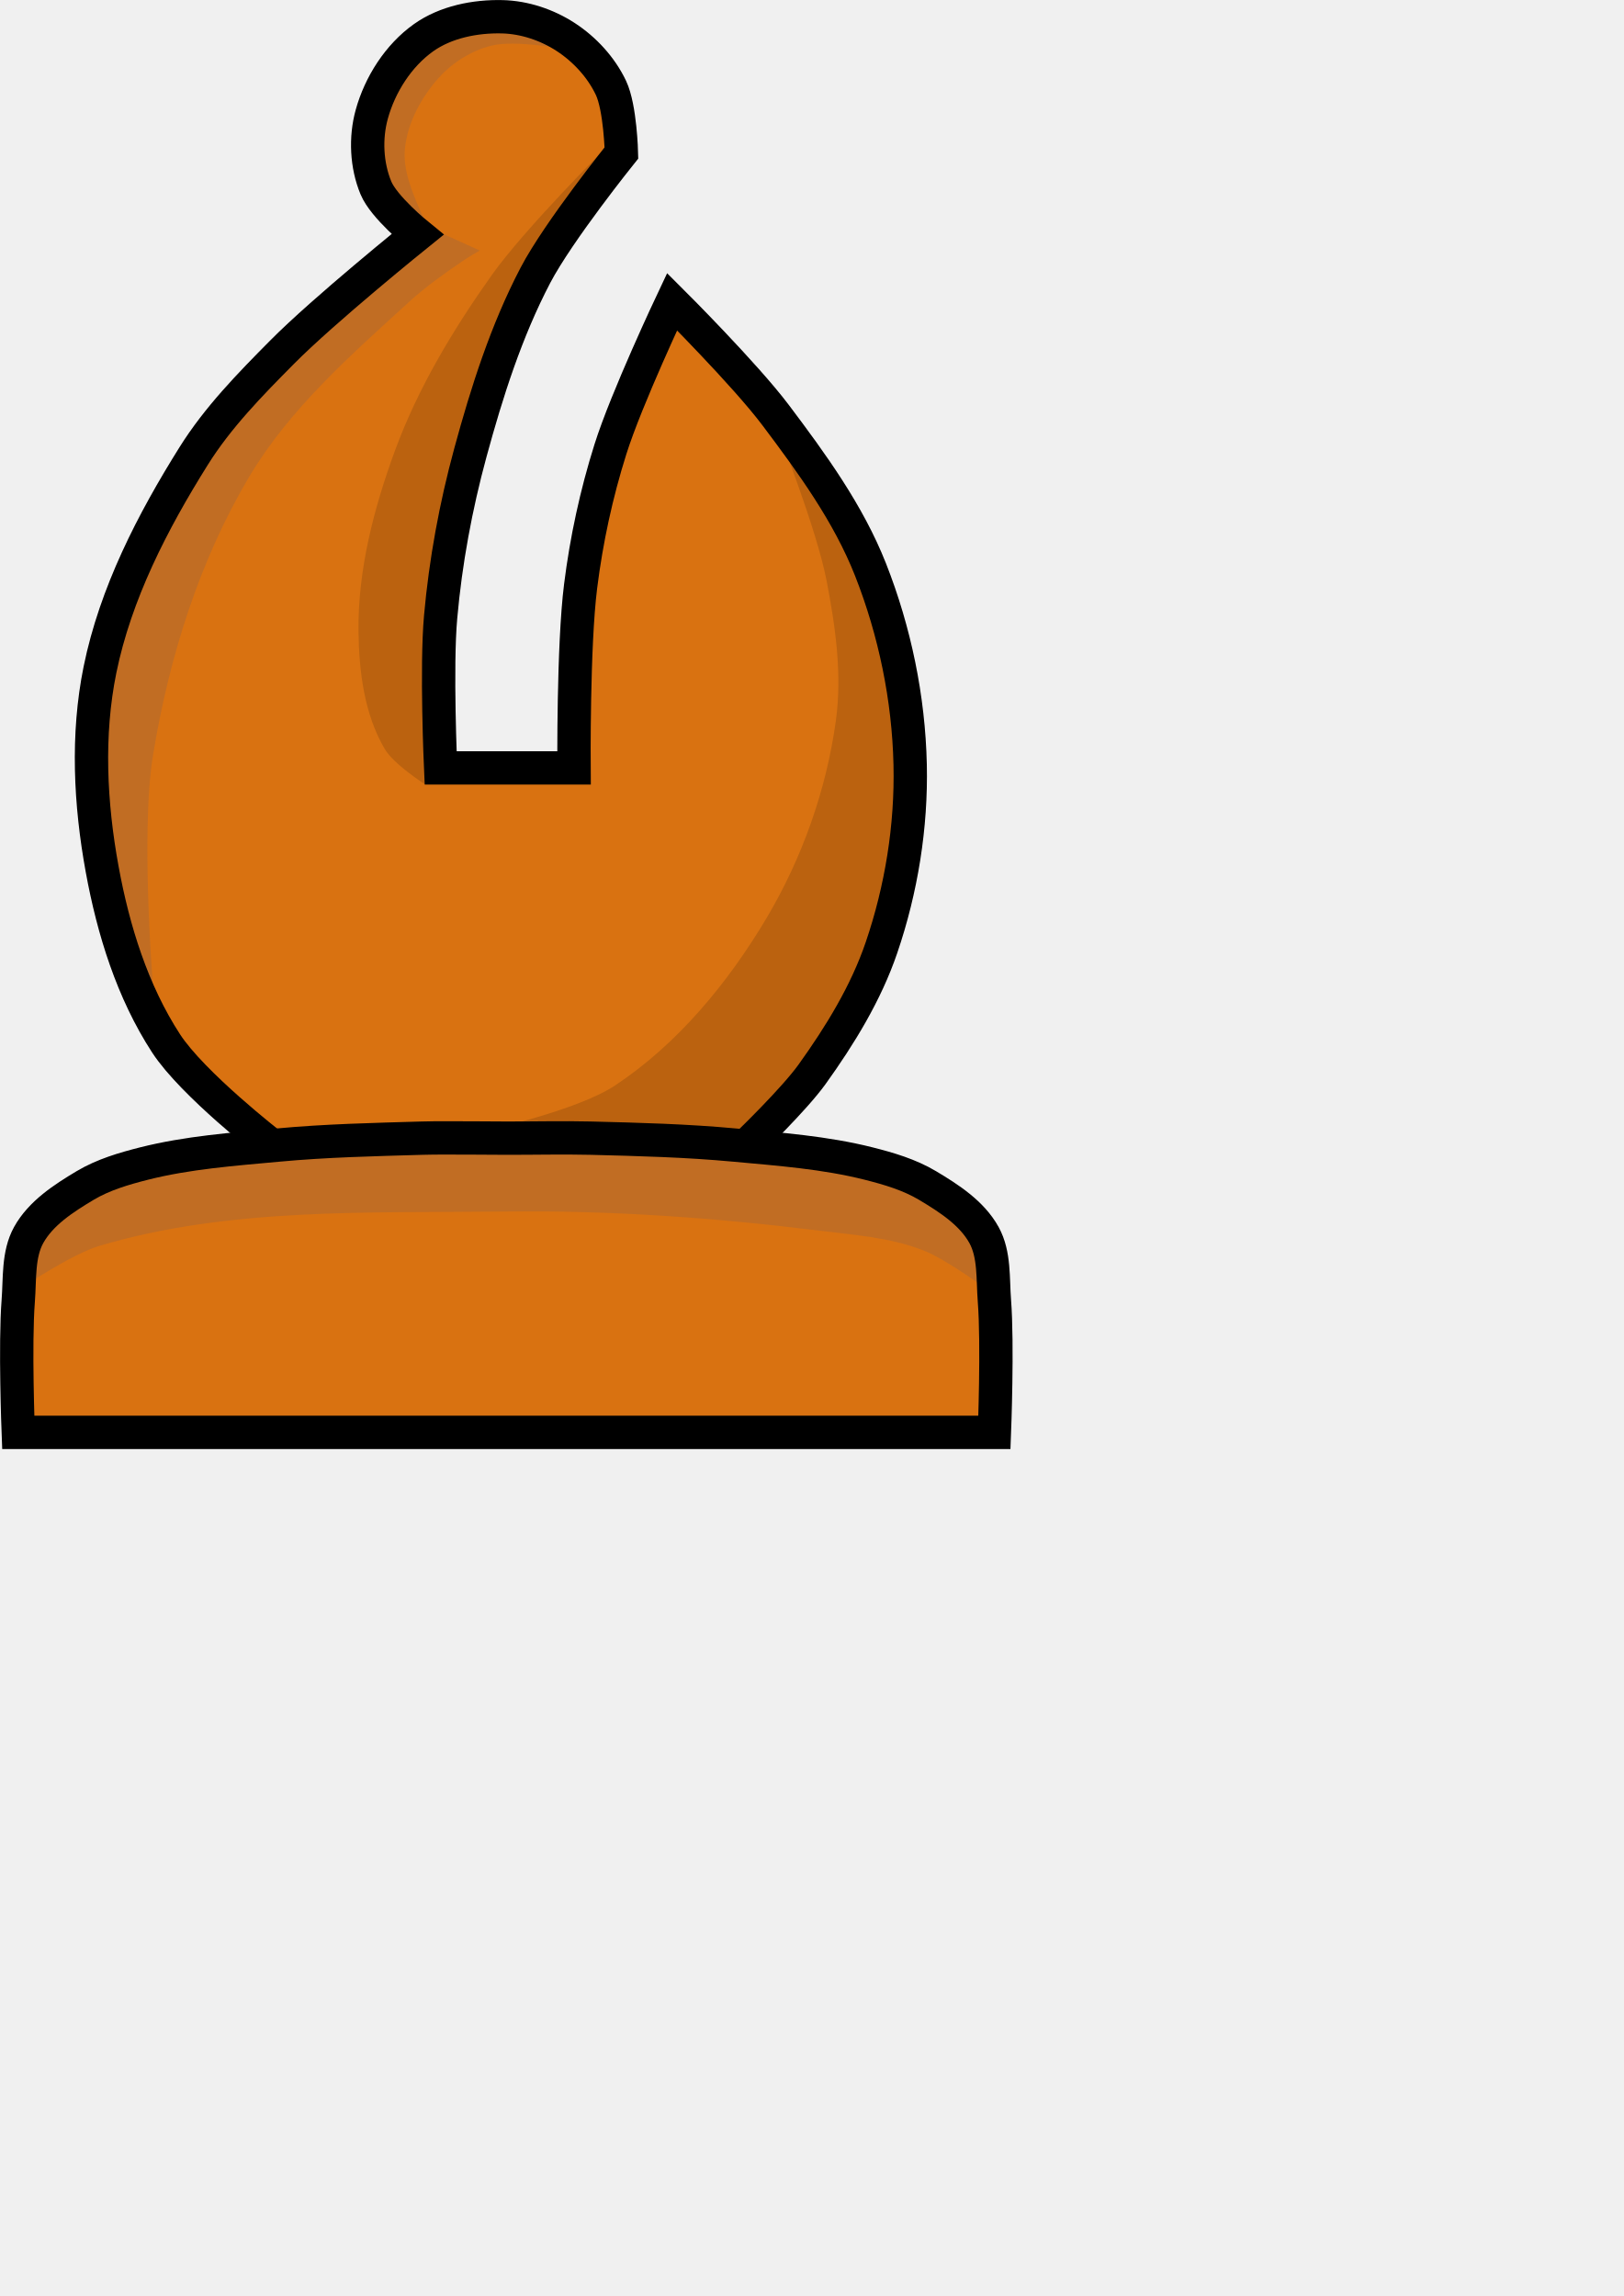
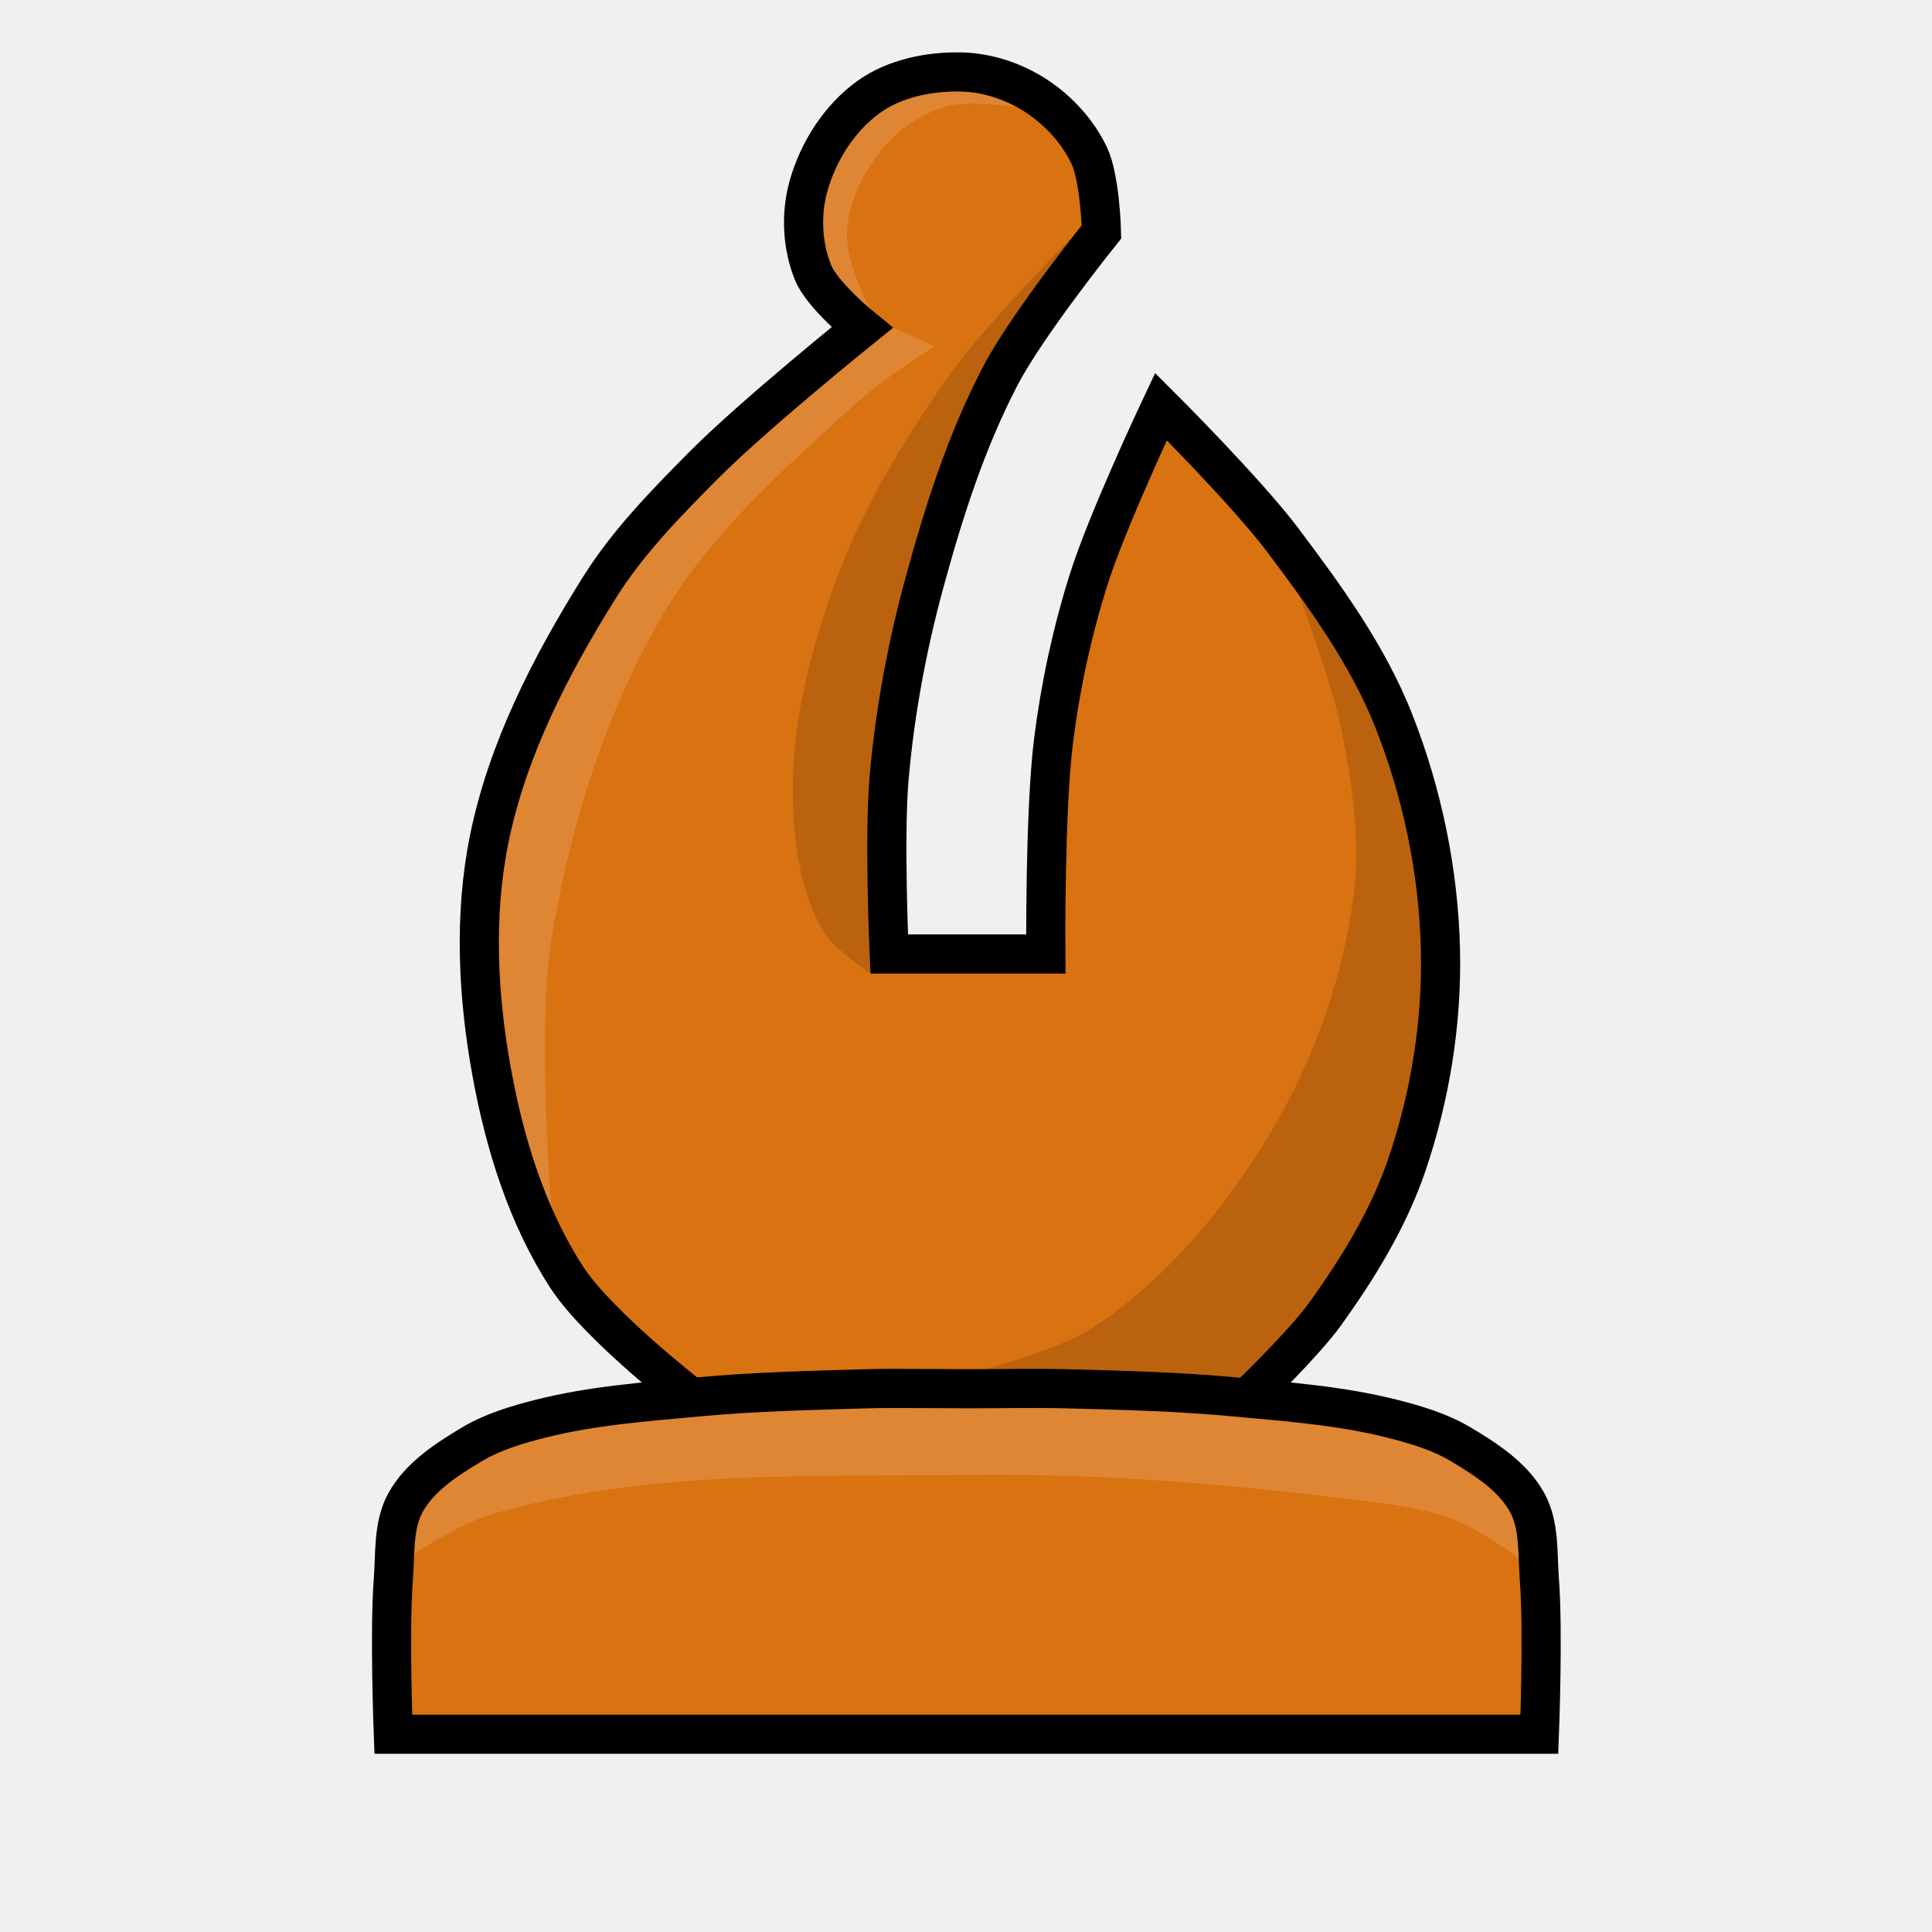
- <svg xmlns="http://www.w3.org/2000/svg" width="210mm" height="297mm" version="1.1" viewBox="0 0 210 297" xmlnsSvg="http://www.w3.org/2000/svg">
-   <g transform="matrix(8.6221 0 0 8.6221 -520.08 -275.36)">
+ <svg xmlns="http://www.w3.org/2000/svg" width="45" height="45" version="1.1" xml:space="preserve">
+   <g transform="matrix(1.823 0 0 1.823 -101.3 -57.002)">
    <path d="m67.855 32.187c-0.408-0.01-0.85 0.078-1.182 0.314-0.377 0.268-0.654 0.703-0.777 1.149-0.098 0.355-0.079 0.763 0.062 1.104 0.119 0.289 0.624 0.699 0.624 0.699s-1.402 1.131-2.034 1.769c-0.478 0.484-0.962 0.978-1.323 1.554-0.619 0.99-1.173 2.064-1.406 3.208-0.199 0.978-0.147 2.012 0.033 2.993 0.167 0.913 0.453 1.835 0.959 2.613 0.397 0.611 1.571 1.521 1.571 1.521l0.17-1e-3c-0.022 2e-3 -0.043 4e-3 -0.065 6e-3 -0.673 0.062-1.353 0.112-2.008 0.277-0.304 0.077-0.613 0.168-0.883 0.329-0.323 0.193-0.666 0.415-0.848 0.744-0.161 0.292-0.13 0.655-0.156 0.987-0.051 0.656 0 1.973 0 1.973h14.643s0.051-1.317 0-1.973c-0.026-0.332 0.005-0.695-0.156-0.987-0.181-0.329-0.525-0.551-0.848-0.744-0.27-0.161-0.578-0.252-0.883-0.329-0.655-0.165-1.335-0.215-2.008-0.277-0.145-0.013-0.291-0.025-0.436-0.035l0.653-3e-3s0.672-0.648 0.943-1.025c0.421-0.587 0.809-1.218 1.042-1.902 0.299-0.877 0.451-1.819 0.43-2.745-0.023-0.995-0.23-2.001-0.595-2.927-0.332-0.842-0.877-1.591-1.422-2.315-0.462-0.614-1.554-1.703-1.554-1.703s-0.686 1.452-0.926 2.216c-0.21 0.667-0.359 1.357-0.446 2.05-0.114 0.903-0.099 2.728-0.099 2.728h-2.001s-0.068-1.513 0-2.265c0.075-0.831 0.228-1.658 0.446-2.464 0.248-0.912 0.538-1.825 0.976-2.662 0.347-0.663 1.29-1.836 1.29-1.836s-0.015-0.678-0.157-0.976c-0.146-0.308-0.394-0.578-0.68-0.764-0.279-0.181-0.617-0.295-0.949-0.303z" fill="#d97211" stroke="#000" stroke-width="1e-8" />
-     <path d="m60.672 51.239s0.727-0.489 1.141-0.612c1.952-0.579 4.05-0.49 6.085-0.514 1.563-0.019 3.129 0.091 4.68 0.283 0.534 0.066 1.085 0.103 1.587 0.298 0.362 0.14 0.992 0.612 0.992 0.612l-0.198-0.794-1.009-0.81-2.497-0.48-4.415-0.05-3.952 0.198s-1.424 0.241-1.918 0.711c-0.304 0.289-0.496 1.158-0.496 1.158z" fill="#354e8f" fill-opacity=".143" stroke-width="0" />
+     <path d="m60.672 51.239s0.727-0.489 1.141-0.612c1.952-0.579 4.05-0.49 6.085-0.514 1.563-0.019 3.129 0.091 4.68 0.283 0.534 0.066 1.085 0.103 1.587 0.298 0.362 0.14 0.992 0.612 0.992 0.612l-0.198-0.794-1.009-0.81-2.497-0.48-4.415-0.05-3.952 0.198s-1.424 0.241-1.918 0.711c-0.304 0.289-0.496 1.158-0.496 1.158z" fill="#fff" fill-opacity=".143" stroke-width="0" />
    <path d="m67 49.008c-0.116 3.7e-4 -0.233 2.2e-4 -0.349 4e-3 -0.722 0.021-1.444 0.037-2.163 0.104-0.673 0.062-1.353 0.112-2.008 0.277-0.304 0.077-0.613 0.168-0.883 0.329-0.323 0.193-0.666 0.415-0.848 0.744-0.161 0.292-0.13 0.655-0.156 0.987-0.051 0.656 0 1.973 0 1.973h14.643s0.051-1.317 0-1.973c-0.026-0.332 0.005-0.695-0.156-0.987-0.181-0.329-0.525-0.551-0.848-0.744-0.27-0.161-0.578-0.252-0.883-0.329-0.655-0.165-1.335-0.215-2.008-0.277-0.719-0.067-1.442-0.086-2.164-0.104-0.421-0.01-0.843 8.3e-4 -1.264 0-0.305-6e-4 -0.61-5e-3 -0.915-4e-3z" fill="none" stroke="#000" stroke-width=".5" />
-     <path d="m62.64 47.064s-0.231-2.558-0.023-3.812c0.24-1.452 0.692-2.906 1.445-4.17 0.606-1.017 1.524-1.822 2.398-2.62 0.256-0.233 0.541-0.434 0.827-0.628 0.074-0.05 0.229-0.139 0.229-0.139l-0.547-0.248-0.197-0.107s-0.107-0.144-0.142-0.225c-0.128-0.3-0.269-0.626-0.236-0.951 0.04-0.392 0.248-0.774 0.513-1.067 0.205-0.226 0.486-0.4 0.781-0.475 0.362-0.092 1.12 0.054 1.12 0.054l-1.1-0.529-1.501 0.69-0.289 1.691 0.496 0.963-2.311 2.104-1.753 2.737-0.752 2.464 0.347 3.125z" fill="#354e8f" fill-opacity=".143" stroke-width="0" />
+     <path d="m62.64 47.064s-0.231-2.558-0.023-3.812c0.24-1.452 0.692-2.906 1.445-4.17 0.606-1.017 1.524-1.822 2.398-2.62 0.256-0.233 0.541-0.434 0.827-0.628 0.074-0.05 0.229-0.139 0.229-0.139l-0.547-0.248-0.197-0.107s-0.107-0.144-0.142-0.225c-0.128-0.3-0.269-0.626-0.236-0.951 0.04-0.392 0.248-0.774 0.513-1.067 0.205-0.226 0.486-0.4 0.781-0.475 0.362-0.092 1.12 0.054 1.12 0.054l-1.1-0.529-1.501 0.69-0.289 1.691 0.496 0.963-2.311 2.104-1.753 2.737-0.752 2.464 0.347 3.125z" fill="#fff" fill-opacity=".143" stroke-width="0" />
    <path d="m64.382 49.112s-1.173-0.91-1.571-1.521c-0.506-0.778-0.792-1.7-0.959-2.613-0.18-0.981-0.232-2.015-0.033-2.993 0.233-1.144 0.786-2.218 1.406-3.208 0.361-0.577 0.844-1.071 1.323-1.554 0.632-0.639 2.034-1.769 2.034-1.769s-0.505-0.41-0.624-0.699c-0.141-0.34-0.16-0.749-0.062-1.104 0.123-0.446 0.4-0.881 0.777-1.149 0.332-0.236 0.775-0.324 1.182-0.314 0.332 8e-3 0.671 0.122 0.949 0.303 0.286 0.186 0.534 0.456 0.68 0.764 0.141 0.298 0.157 0.976 0.157 0.976s-0.943 1.173-1.29 1.835c-0.438 0.838-0.728 1.75-0.976 2.662-0.219 0.805-0.372 1.633-0.446 2.464-0.068 0.752 0 2.265 0 2.265h2.001s-0.015-1.826 0.099-2.728c0.087-0.694 0.236-1.383 0.446-2.05 0.24-0.764 0.926-2.216 0.926-2.216s1.092 1.089 1.554 1.703c0.545 0.724 1.09 1.473 1.422 2.315 0.365 0.926 0.573 1.932 0.595 2.927 0.021 0.926-0.131 1.868-0.43 2.745-0.233 0.684-0.62 1.314-1.042 1.902-0.271 0.377-0.943 1.025-0.943 1.025" fill="none" stroke="#000" stroke-width=".5" />
    <path d="m66.689 43.7s-0.462-0.296-0.597-0.524c-0.309-0.523-0.389-1.171-0.395-1.779-0.009-0.918 0.231-1.838 0.547-2.7 0.345-0.94 0.871-1.814 1.45-2.631 0.494-0.696 1.707-1.906 1.707-1.906l-0.994 1.824-1.064 2.783-0.362 3.473z" fill-opacity=".14" stroke-width="0" />
    <path d="m67.607 48.897s1.366-0.297 1.936-0.674c0.941-0.623 1.696-1.54 2.273-2.51 0.536-0.901 0.9-1.929 1.042-2.968 0.095-0.696-0.007-1.413-0.141-2.103-0.15-0.776-0.736-2.254-0.736-2.254l1.323 1.794 0.537 2.497 0.157 1.72-0.637 2.456-1.273 1.72-0.604 0.529z" fill-opacity=".14" stroke-width="0" />
  </g>
</svg>
